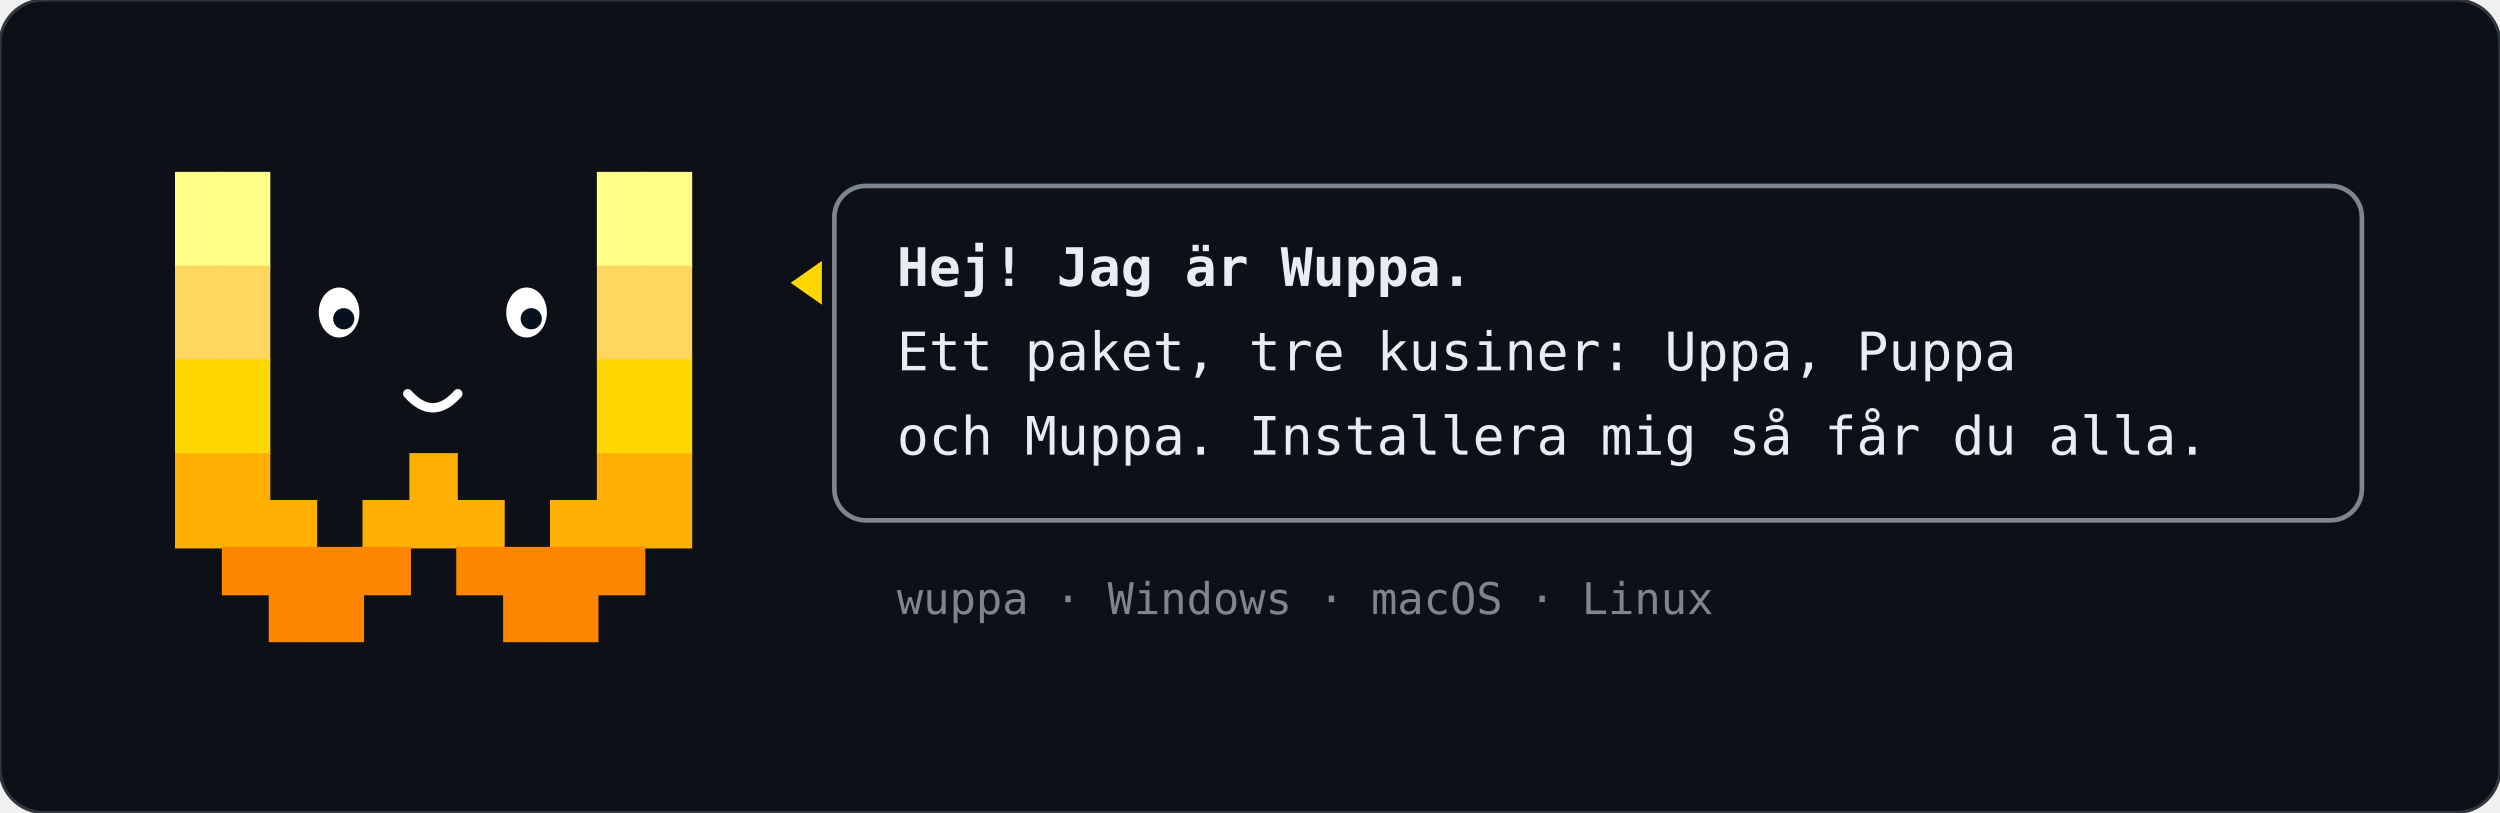
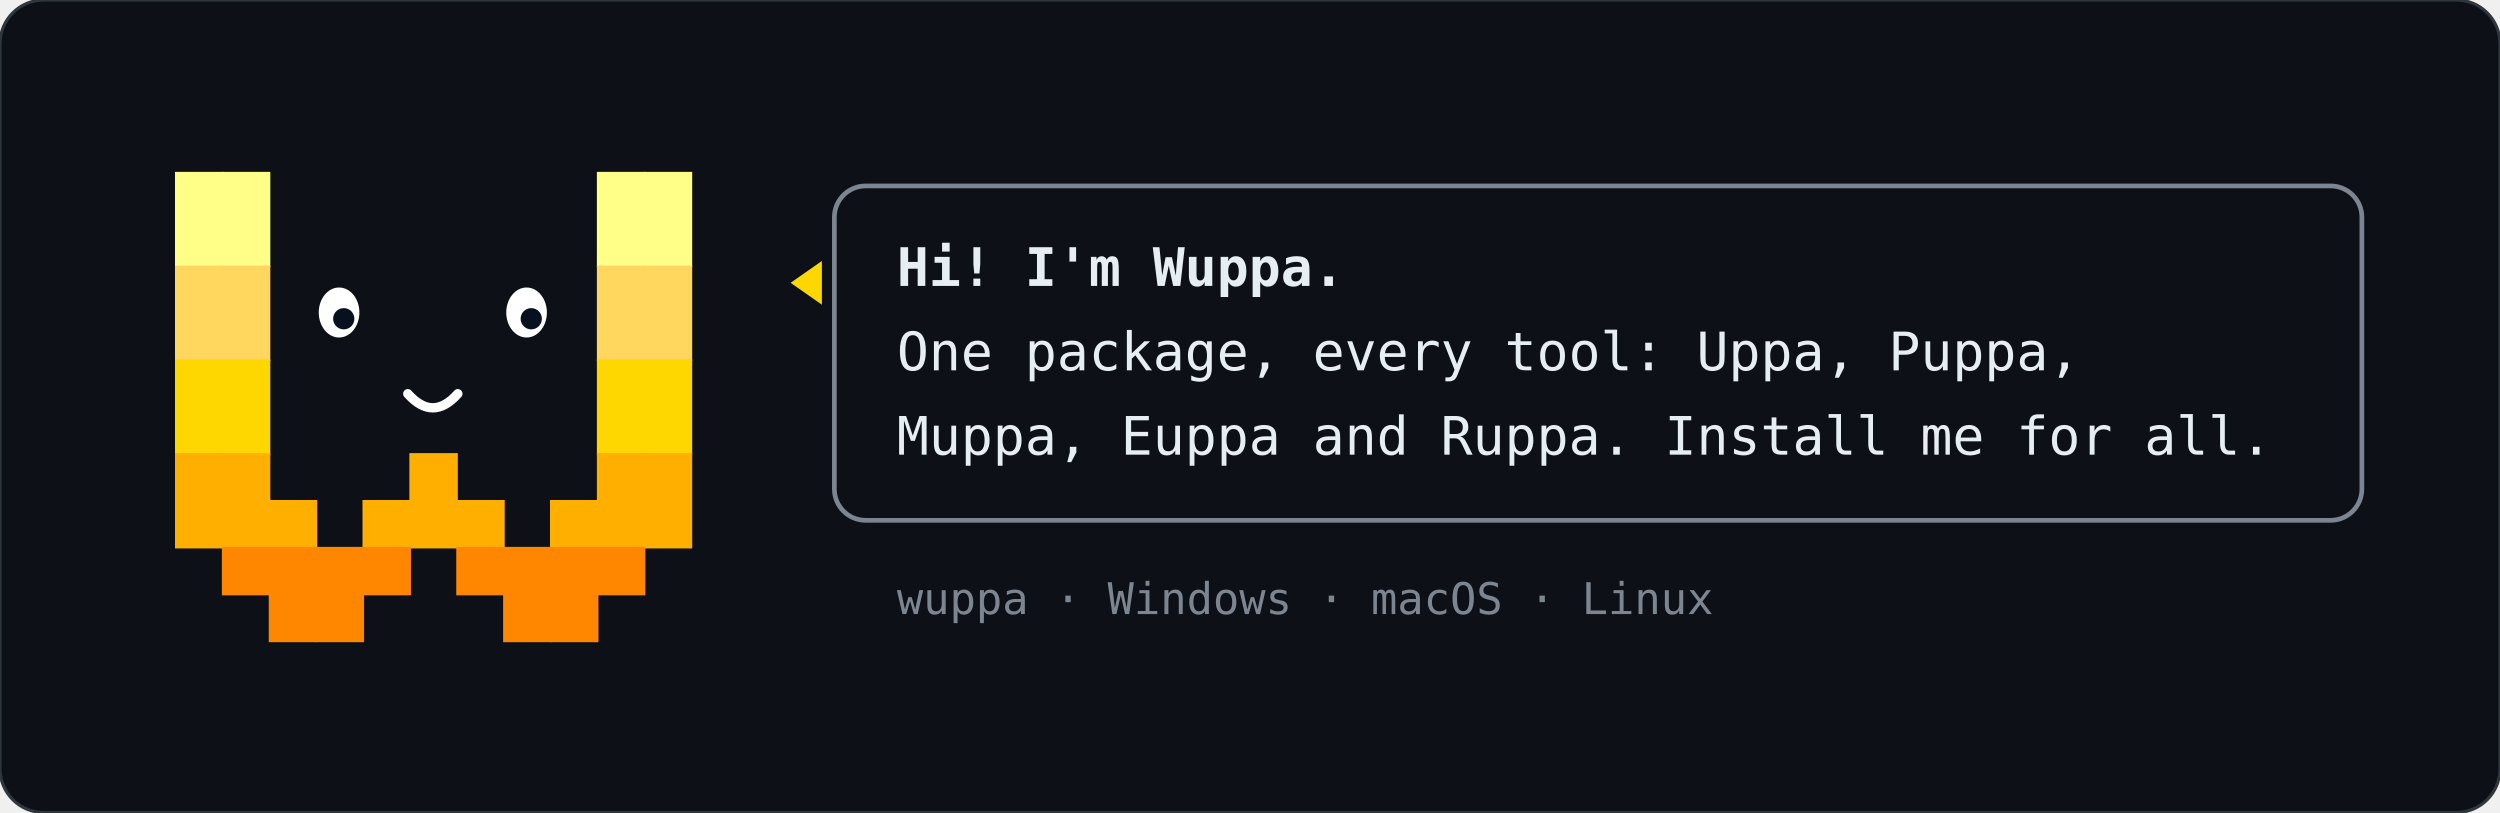
- <svg xmlns="http://www.w3.org/2000/svg" width="800" height="260" viewBox="0 0 800 260" font-family="ui-monospace, SFMono-Regular, Menlo, Consolas, 'DejaVu Sans Mono', monospace" role="img" aria-label="Wuppa: Hej! Jag är Wuppa.">
+ <svg xmlns="http://www.w3.org/2000/svg" width="800" height="260" viewBox="0 0 800 260" font-family="ui-monospace, SFMono-Regular, Menlo, Consolas, 'DejaVu Sans Mono', monospace" role="img" aria-label="Wuppa: Hi! I'm Wuppa.">
  <rect width="800" height="260" rx="14" fill="#0d1117" stroke="#30363d" />
  <g>
    <animateTransform attributeName="transform" type="translate" values="0 0;0 -4;0 0" dur="3s" repeatCount="indefinite" calcMode="spline" keyTimes="0;.5;1" keySplines=".4 0 .6 1;.4 0 .6 1" />
    <rect x="56" y="55.0" width="15.5" height="30.5" fill="#ffff87" />
    <rect x="71" y="55.0" width="15.5" height="30.5" fill="#ffff87" />
    <rect x="191" y="55.0" width="15.5" height="30.5" fill="#ffff87" />
    <rect x="206" y="55.0" width="15.5" height="30.5" fill="#ffff87" />
    <rect x="56" y="85.0" width="15.5" height="30.5" fill="#ffd75f" />
    <rect x="71" y="85.0" width="15.5" height="30.5" fill="#ffd75f" />
    <rect x="191" y="85.0" width="15.5" height="30.5" fill="#ffd75f" />
    <rect x="206" y="85.0" width="15.5" height="30.5" fill="#ffd75f" />
    <rect x="56" y="115.0" width="15.5" height="30.5" fill="#ffd700" />
    <rect x="71" y="115.0" width="15.5" height="30.5" fill="#ffd700" />
    <rect x="191" y="115.0" width="15.5" height="30.5" fill="#ffd700" />
    <rect x="206" y="115.0" width="15.5" height="30.5" fill="#ffd700" />
    <rect x="56" y="145.0" width="15.5" height="30.5" fill="#ffaf00" />
    <rect x="71" y="145.0" width="15.5" height="30.5" fill="#ffaf00" />
    <rect x="86" y="160.0" width="15.5" height="15.5" fill="#ffaf00" />
    <rect x="116" y="160.0" width="15.5" height="15.5" fill="#ffaf00" />
    <rect x="131" y="145.0" width="15.5" height="30.5" fill="#ffaf00" />
    <rect x="146" y="160.0" width="15.5" height="15.5" fill="#ffaf00" />
    <rect x="176" y="160.0" width="15.5" height="15.5" fill="#ffaf00" />
    <rect x="191" y="145.0" width="15.5" height="30.5" fill="#ffaf00" />
    <rect x="206" y="145.0" width="15.5" height="30.5" fill="#ffaf00" />
    <rect x="71" y="175.0" width="15.5" height="15.5" fill="#ff8700" />
    <rect x="86" y="175.0" width="15.5" height="30.5" fill="#ff8700" />
    <rect x="101" y="175.0" width="15.5" height="30.5" fill="#ff8700" />
    <rect x="116" y="175.0" width="15.5" height="15.5" fill="#ff8700" />
    <rect x="146" y="175.0" width="15.5" height="15.5" fill="#ff8700" />
    <rect x="161" y="175.0" width="15.5" height="30.5" fill="#ff8700" />
    <rect x="176" y="175.0" width="15.5" height="30.5" fill="#ff8700" />
    <rect x="191" y="175.0" width="15.5" height="15.5" fill="#ff8700" />
    <ellipse cx="108.5" cy="100.0" rx="6.5" ry="8" fill="#ffffff">
      <animate attributeName="ry" values="8;8;1;8;8" keyTimes="0;.46;.5;.54;1" dur="4.1s" repeatCount="indefinite" />
    </ellipse>
    <g>
      <animateTransform attributeName="transform" type="translate" values="0 0;0 0;-3 0;-3 0;0 0;3 0;3 0;0 0" keyTimes="0;.25;.3;.45;.5;.7;.85;1" dur="7s" repeatCount="indefinite" />
      <circle cx="110.0" cy="102.0" r="3.4" fill="#06101f" />
    </g>
    <ellipse cx="168.5" cy="100.0" rx="6.5" ry="8" fill="#ffffff">
      <animate attributeName="ry" values="8;8;1;8;8" keyTimes="0;.46;.5;.54;1" dur="4.1s" repeatCount="indefinite" />
    </ellipse>
    <g>
      <animateTransform attributeName="transform" type="translate" values="0 0;0 0;-3 0;-3 0;0 0;3 0;3 0;0 0" keyTimes="0;.25;.3;.45;.5;.7;.85;1" dur="7s" repeatCount="indefinite" />
      <circle cx="170.0" cy="102.0" r="3.4" fill="#06101f" />
    </g>
    <path d="M130.5 126.0q8 9 16 0" stroke="#ffffff" stroke-width="3" fill="none" stroke-linecap="round" />
  </g>
  <rect x="267" y="59.5" width="488.8" height="107" rx="10" fill="none" stroke="#7d8590" stroke-width="1.5" />
  <path d="M253 90.5l10 -7v14z" fill="#ffd700" />
-   <text x="287" y="91.5" fill="#e6edf3" font-size="17" font-weight="700">Hej! Jag är Wuppa.</text>
-   <text x="287" y="118.5" fill="#e6edf3" font-size="17">Ett paket, tre kusiner: Uppa, Puppa</text>
-   <text x="287" y="145.5" fill="#e6edf3" font-size="17">och Muppa. Installera mig så får du alla.</text>
+   <text x="287" y="91.5" fill="#e6edf3" font-size="17" font-weight="700">Hi! I'm Wuppa.</text>
+   <text x="287" y="118.5" fill="#e6edf3" font-size="17">One package, every tool: Uppa, Puppa,</text>
+   <text x="287" y="145.5" fill="#e6edf3" font-size="17">Muppa, Euppa and Ruppa. Install me for all.</text>
  <text x="287" y="196.5" fill="#7d8590" font-size="14">wuppa · Windows · macOS · Linux</text>
</svg>
